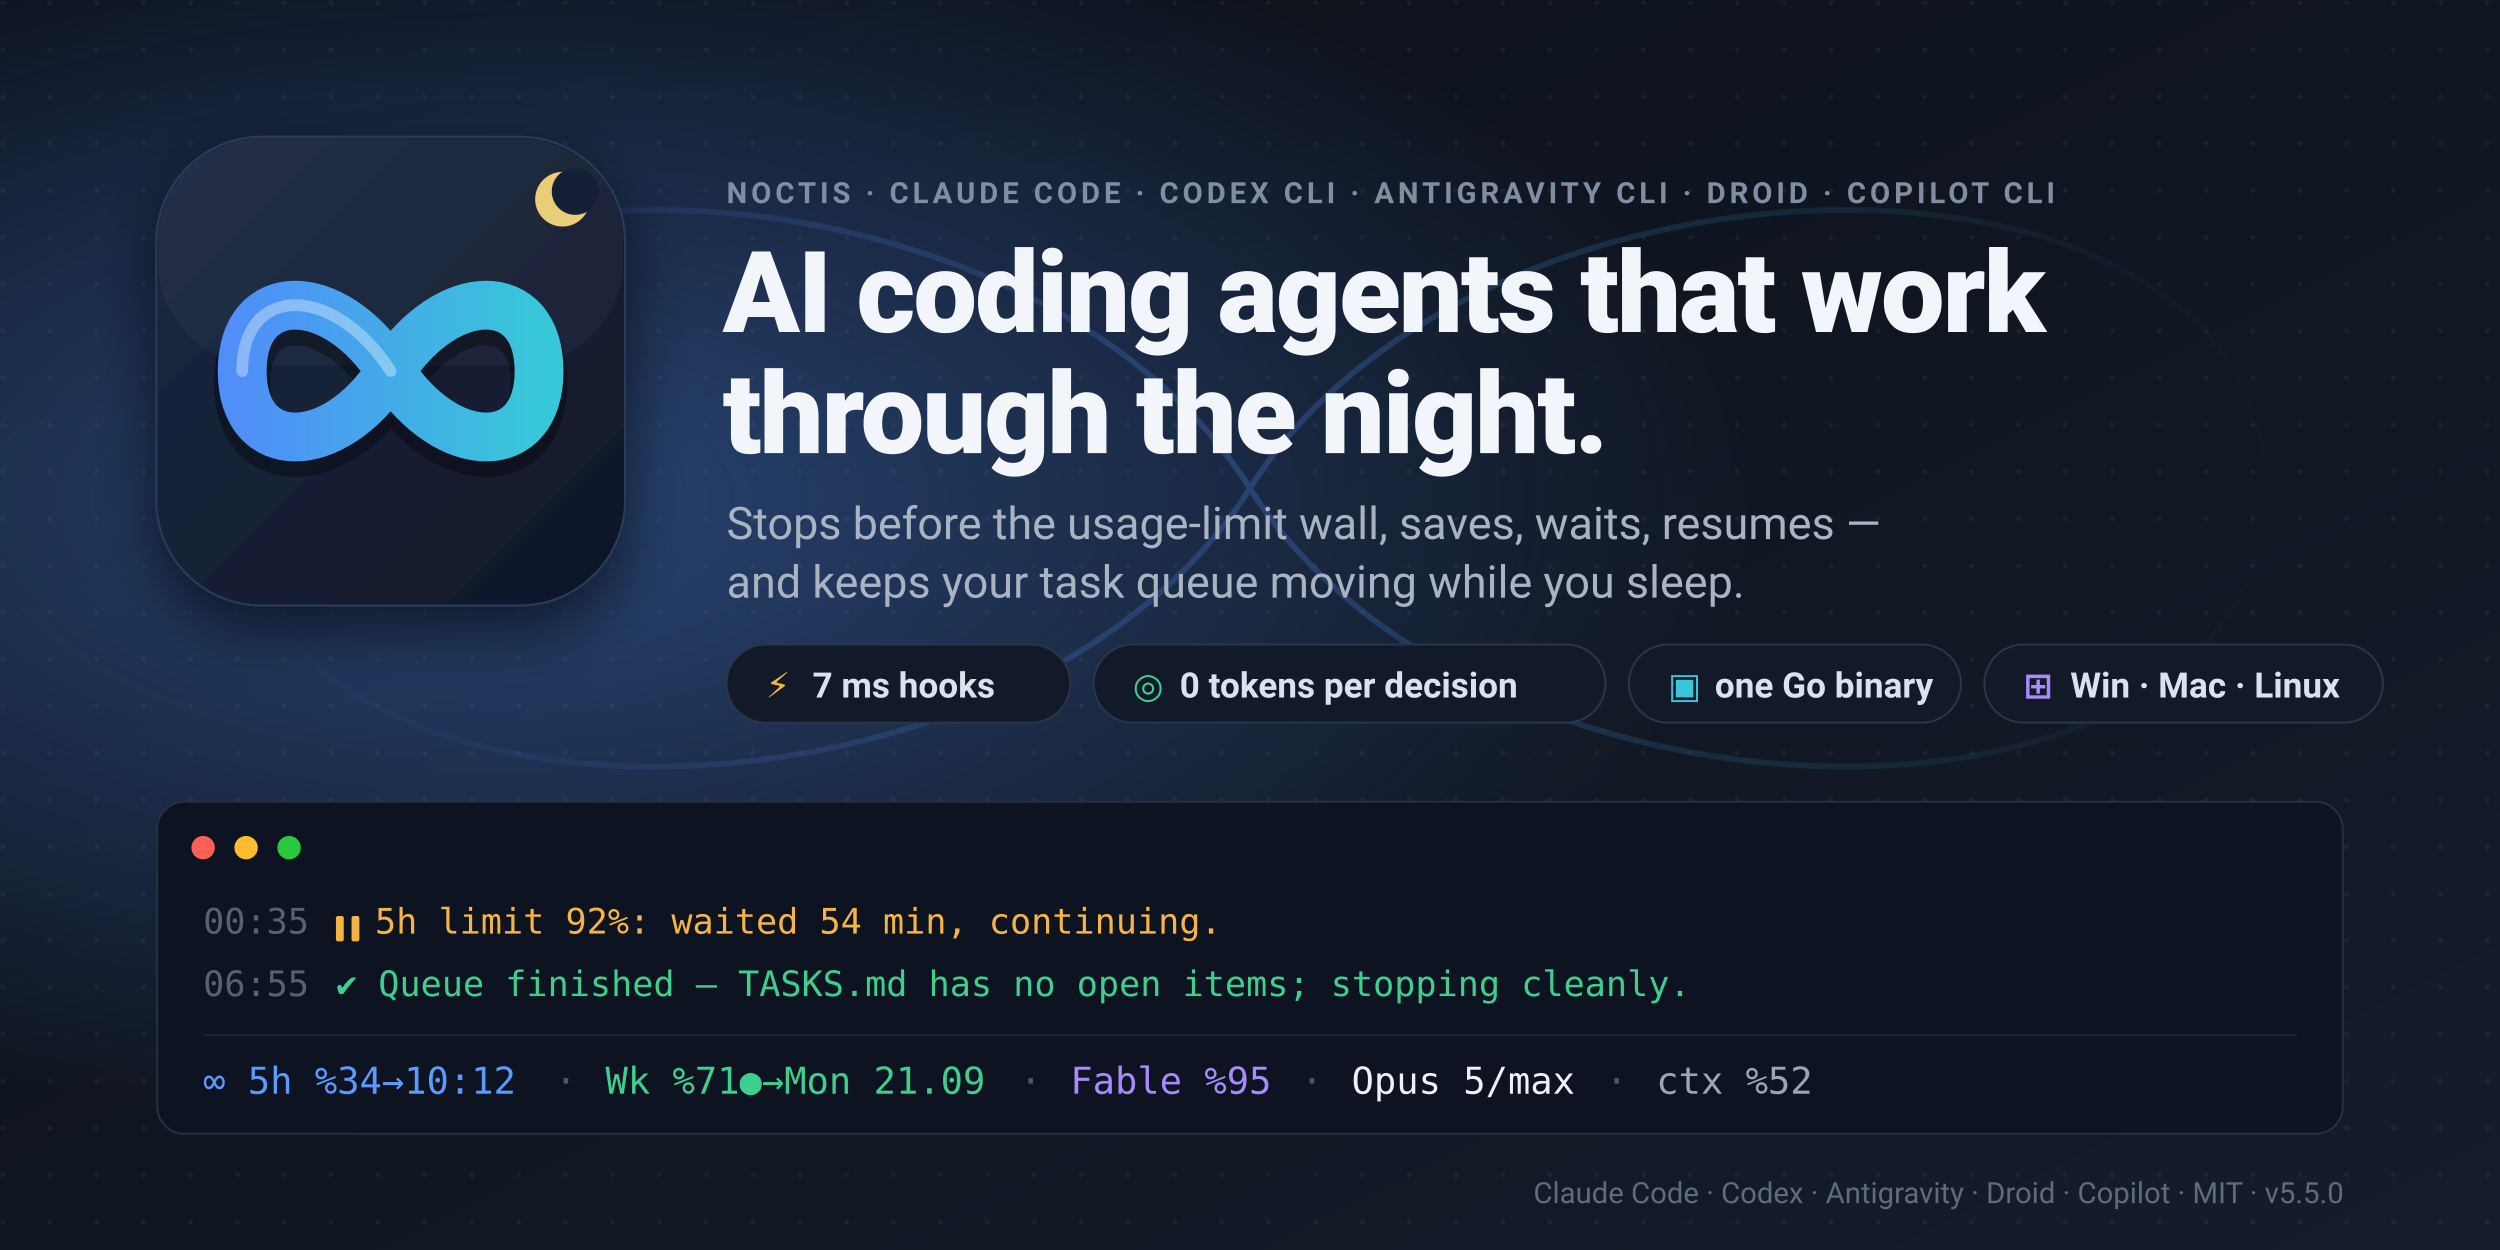
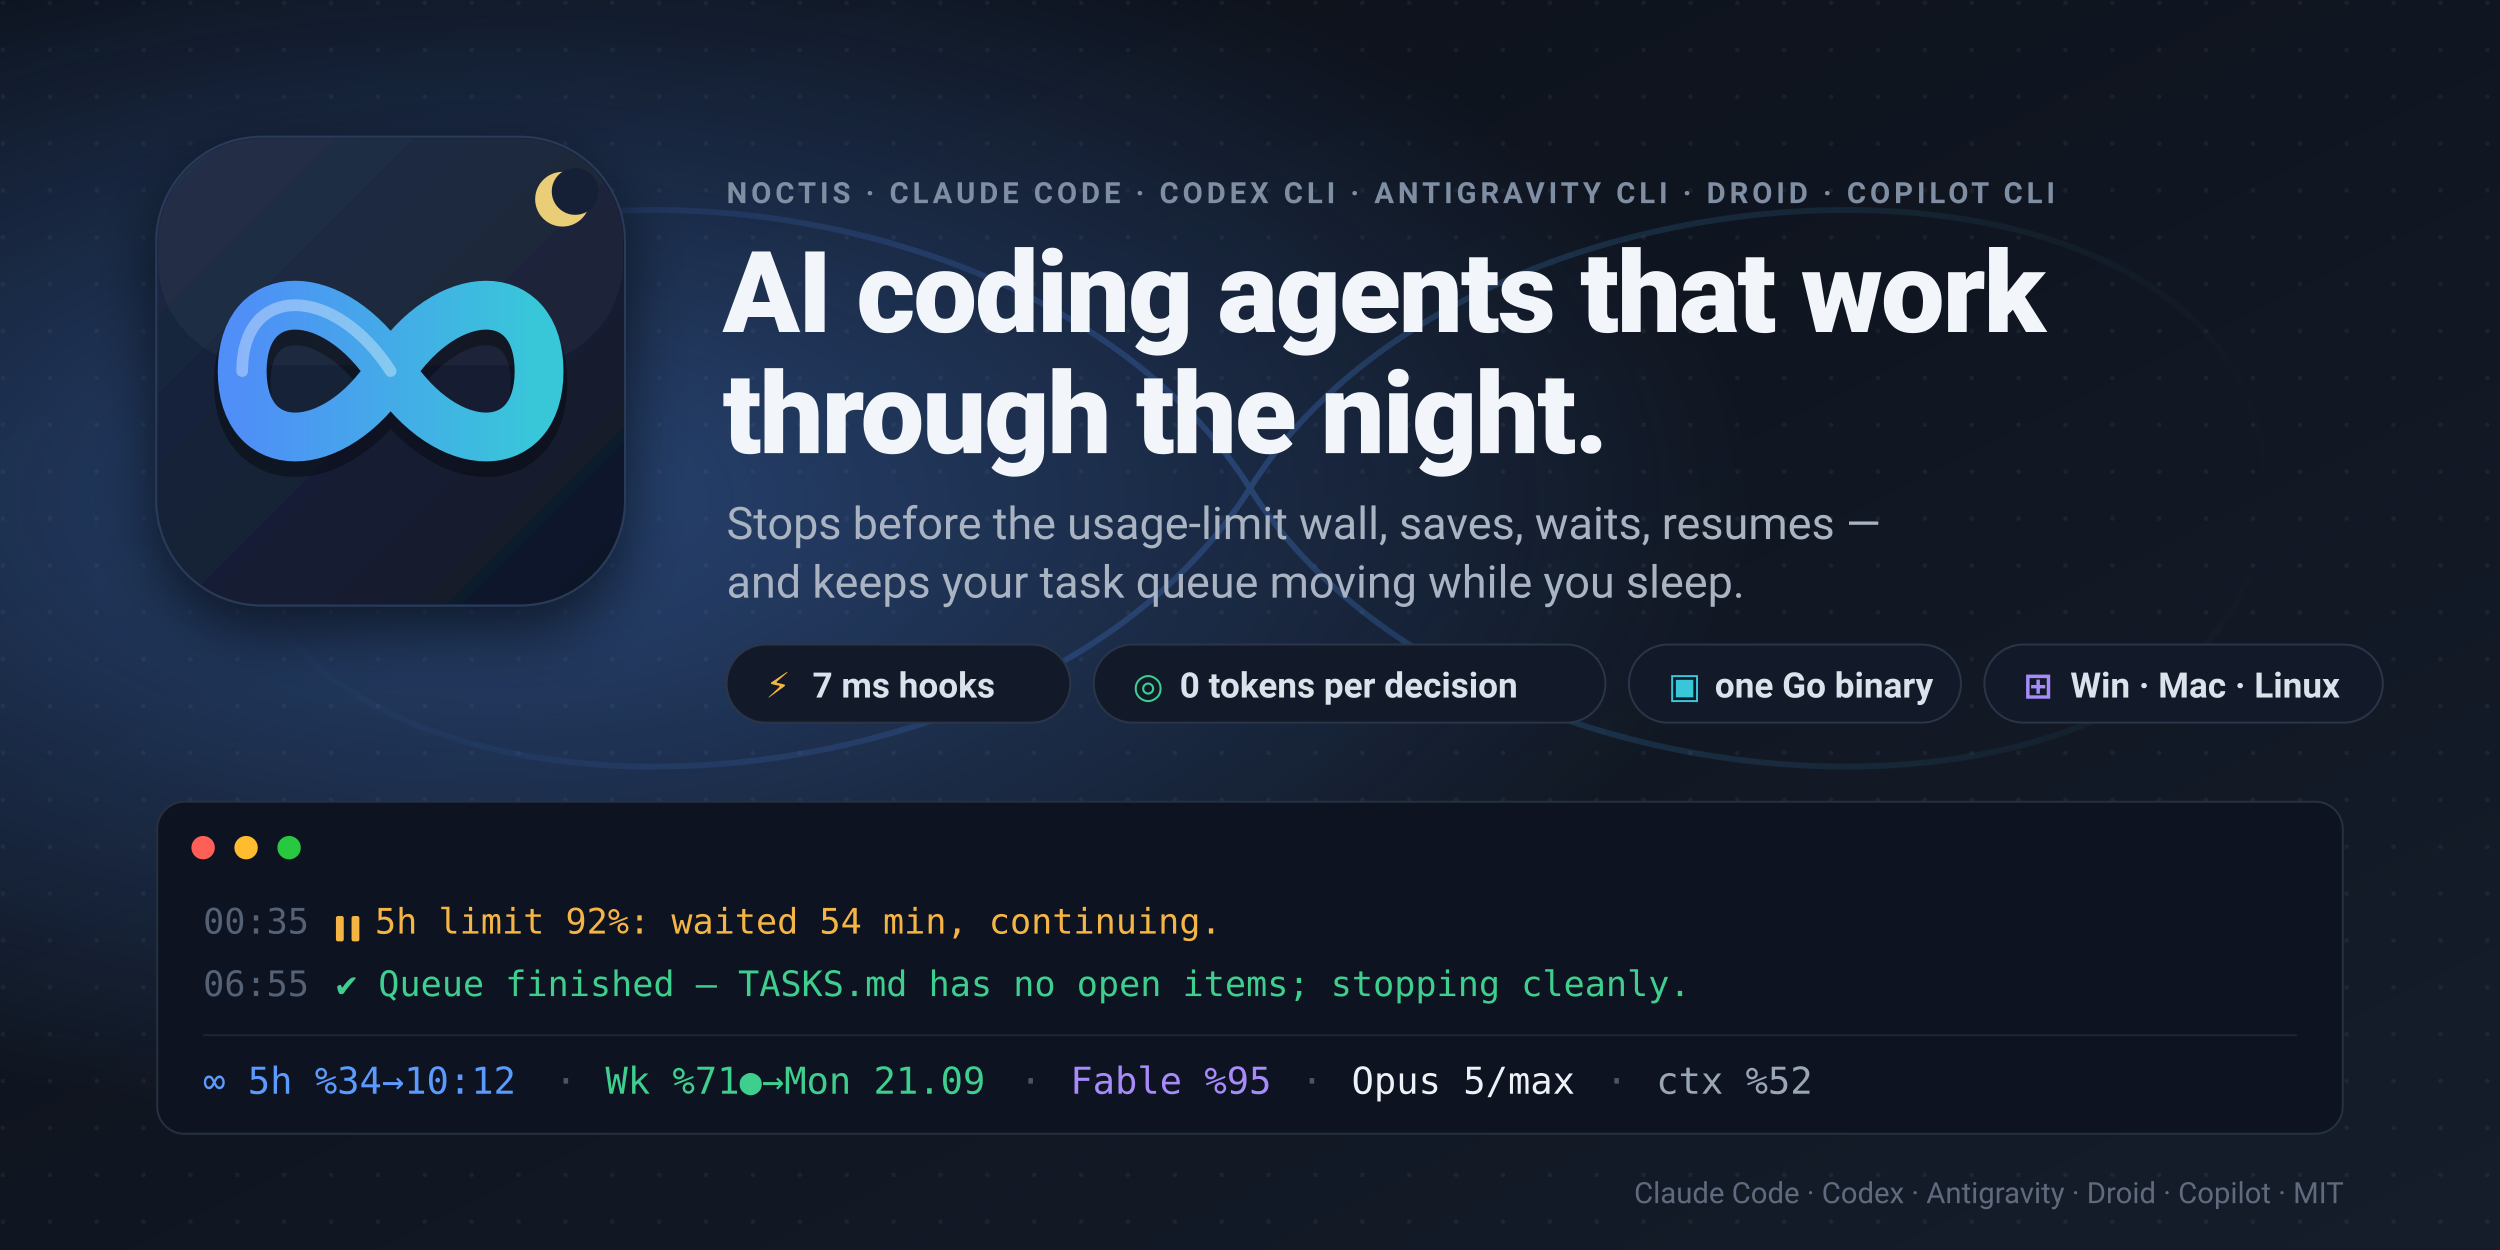
<svg xmlns="http://www.w3.org/2000/svg" width="1280" height="640" viewBox="0 0 1280 640" role="img" aria-label="Noctis — AI coding agents that work through the night">
  <defs>
    <linearGradient id="bg" x1="0" y1="0" x2="1" y2="1">
      <stop offset="0" stop-color="#0b0f17" />
      <stop offset="1" stop-color="#151d2b" />
    </linearGradient>
    <radialGradient id="glow" cx="0.2" cy="0.4" r="0.5">
      <stop offset="0" stop-color="#4f8ff7" stop-opacity="0.4" />
      <stop offset="1" stop-color="#4f8ff7" stop-opacity="0" />
    </radialGradient>
    <linearGradient id="loop" x1="0" y1="0" x2="1" y2="0">
      <stop offset="0" stop-color="#4f8ff7" />
      <stop offset="1" stop-color="#38c7d9" />
    </linearGradient>
    <linearGradient id="loopBg" x1="0" y1="0" x2="1" y2="0">
      <stop offset="0" stop-color="#4f8ff7" stop-opacity="0" />
      <stop offset="0.5" stop-color="#4f8ff7" stop-opacity="0.25" />
      <stop offset="1" stop-color="#38c7d9" stop-opacity="0" />
    </linearGradient>
    <linearGradient id="tile" x1="0" y1="0" x2="1" y2="1">
      <stop offset="0" stop-color="#1c2a44" />
      <stop offset="1" stop-color="#0f1626" />
    </linearGradient>
    <pattern id="dots" width="24" height="24" patternUnits="userSpaceOnUse">
      <circle cx="1.5" cy="1.5" r="1.2" fill="#ffffff" fill-opacity="0.05" />
    </pattern>
    <filter id="shadow" x="-20%" y="-20%" width="140%" height="140%">
      <feDropShadow dx="0" dy="12" stdDeviation="16" flood-color="#000000" flood-opacity="0.6" />
    </filter>
    <style>
      .sans { font-family: "Segoe UI", Roboto, "Helvetica Neue", Arial, "Liberation Sans", sans-serif; }
      .mono { font-family: "Cascadia Mono", "SF Mono", Menlo, Consolas, "DejaVu Sans Mono", "Liberation Mono", monospace; }
      .chip { font-size: 18px; font-weight: 600; fill: #dbe2ec; }
    </style>
  </defs>
  <rect width="1280" height="640" fill="url(#bg)" />
  <rect width="1280" height="640" fill="url(#dots)" />
  <rect width="1280" height="640" fill="url(#glow)" />
  <path d="M 120 250 C 120 60 520 60 640 250 C 760 440 1160 440 1160 250 C 1160 60 760 60 640 250 C 520 440 120 440 120 250 Z" fill="none" stroke="url(#loopBg)" stroke-width="3" />
  <g filter="url(#shadow)">
    <rect x="80" y="70" width="240" height="240" rx="54" fill="url(#tile)" stroke="#2b3b5a" />
  </g>
  <rect x="81" y="71" width="238" height="116" rx="53" fill="#ffffff" fill-opacity="0.035" />
  <g transform="translate(288 102)">
    <circle cx="0" cy="0" r="14" fill="#f5d67a" opacity="0.95" />
    <circle cx="6.5" cy="-4" r="12" fill="#152036" />
  </g>
  <g transform="translate(200 190)">
    <path d="M -76 0 C -76 -45 -29 -45 0 0 C 29 45 76 45 76 0 C 76 -45 29 -45 0 0 C -29 45 -76 45 -76 0 Z" fill="none" stroke="#000000" stroke-opacity="0.35" stroke-width="29" stroke-linejoin="round" transform="translate(0 6)" />
    <path d="M -76 0 C -76 -45 -29 -45 0 0 C 29 45 76 45 76 0 C 76 -45 29 -45 0 0 C -29 45 -76 45 -76 0 Z" fill="none" stroke="url(#loop)" stroke-width="25" stroke-linejoin="round" />
    <path d="M -76 0 C -76 -45 -29 -45 0 0" fill="none" stroke="#ffffff" stroke-opacity="0.35" stroke-width="6" stroke-linecap="round" />
  </g>
  <text x="372" y="104" class="sans" font-size="15" font-weight="700" fill="#7f8ea3" letter-spacing="2">NOCTIS · CLAUDE CODE · CODEX CLI · ANTIGRAVITY CLI · DROID · COPILOT CLI</text>
  <text x="370" y="170" class="sans" font-size="58" font-weight="800" fill="#f2f5f9" letter-spacing="-1">AI coding agents that work</text>
  <text x="370" y="232" class="sans" font-size="58" font-weight="800" fill="#f2f5f9" letter-spacing="-1">through the night.</text>
  <text x="372" y="276" class="sans" font-size="23" fill="#a9b3c2">Stops before the usage-limit wall, saves, waits, resumes —</text>
  <text x="372" y="306" class="sans" font-size="23" fill="#a9b3c2">and keeps your task queue moving while you sleep.</text>
  <g class="sans chip">
    <rect x="372" y="330" width="176" height="40" rx="20" fill="#121a29" stroke="#2a3548" />
    <text x="392" y="351" fill="#f5b544" font-weight="700" dominant-baseline="central">⚡</text>
    <text x="416" y="351" dominant-baseline="central">7 ms hooks</text>
    <rect x="560" y="330" width="262" height="40" rx="20" fill="#121a29" stroke="#2a3548" />
    <text x="580" y="351" fill="#3ecf8e" font-weight="700" dominant-baseline="central">◎</text>
    <text x="604" y="351" dominant-baseline="central">0 tokens per decision</text>
    <rect x="834" y="330" width="170" height="40" rx="20" fill="#121a29" stroke="#2a3548" />
    <text x="854" y="351" fill="#38c7d9" font-weight="700" dominant-baseline="central">▣</text>
    <text x="878" y="351" dominant-baseline="central">one Go binary</text>
    <rect x="1016" y="330" width="204" height="40" rx="20" fill="#121a29" stroke="#2a3548" />
    <text x="1036" y="351" fill="#a78bfa" font-weight="700" dominant-baseline="central">⊞</text>
    <text x="1060" y="351" dominant-baseline="central">Win · Mac · Linux</text>
  </g>
  <rect x="80.5" y="410.5" width="1119" height="170" rx="14" fill="#0d1320" stroke="#26303f" />
  <circle cx="104" cy="434" r="6" fill="#ff5f57" />
  <circle cx="126" cy="434" r="6" fill="#febc2e" />
  <circle cx="148" cy="434" r="6" fill="#28c840" />
  <g class="mono" font-size="18">
    <text x="104" y="478" fill="#556275">00:35</text>
    <g fill="#f5b544">
      <rect x="172" y="469" width="4" height="13" rx="1" />
      <rect x="180" y="469" width="4" height="13" rx="1" />
    </g>
    <text x="192" y="478" fill="#f5b544">5h limit 92%: waited 54 min, continuing.</text>
    <text x="104" y="510" fill="#556275">06:55</text>
    <text x="172" y="510" fill="#3ecf8e">✔ Queue finished — TASKS.md has no open items; stopping cleanly.</text>
  </g>
  <line x1="104" y1="530" x2="1176" y2="530" stroke="#1d2634" />
  <g class="mono" font-size="19">
    <text x="104" y="560" fill="#5b9bff">∞ 5h %34→10:12</text>
    <text x="284" y="560" fill="#4b5563">·</text>
    <text x="310" y="560" fill="#3ecf8e">Wk %71●→Mon 21.09</text>
    <text x="522" y="560" fill="#4b5563">·</text>
    <text x="548" y="560" fill="#a78bfa">Fable %95</text>
    <text x="666" y="560" fill="#4b5563">·</text>
    <text x="692" y="560" fill="#eef2f7">Opus 5/max</text>
    <text x="822" y="560" fill="#4b5563">·</text>
    <text x="848" y="560" fill="#9aa5b6">ctx %52</text>
  </g>
-   <text x="1200" y="616" class="sans" font-size="15" fill="#5f6b7d" text-anchor="end">Claude Code · Codex · Antigravity · Droid · Copilot · MIT · v5.5.0</text>
+   <text x="1200" y="616" class="sans" font-size="15" fill="#5f6b7d" text-anchor="end">Claude Code · Codex · Antigravity · Droid · Copilot · MIT</text>
</svg>
